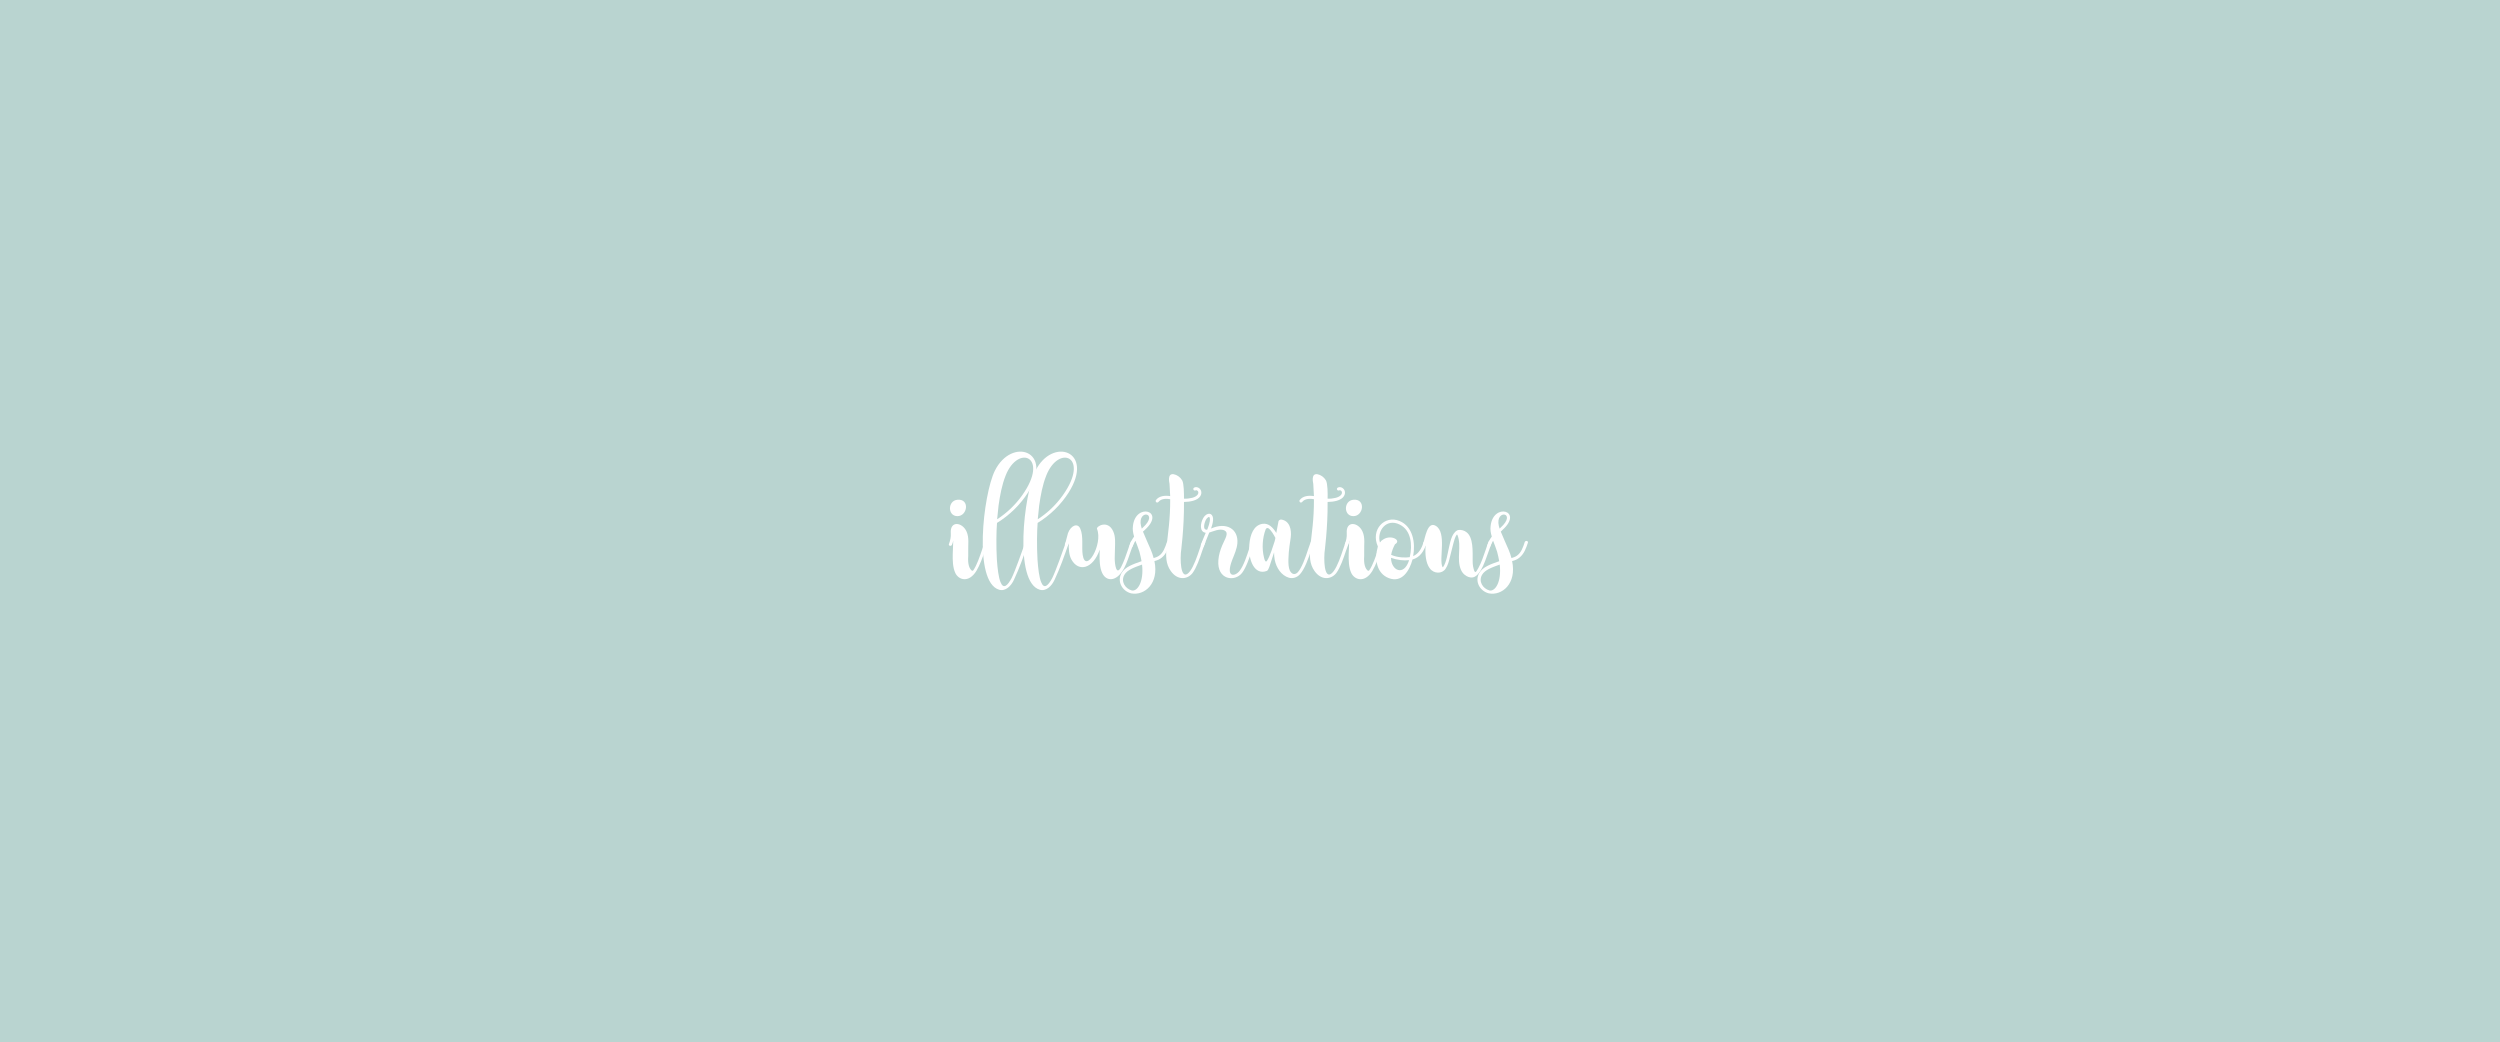
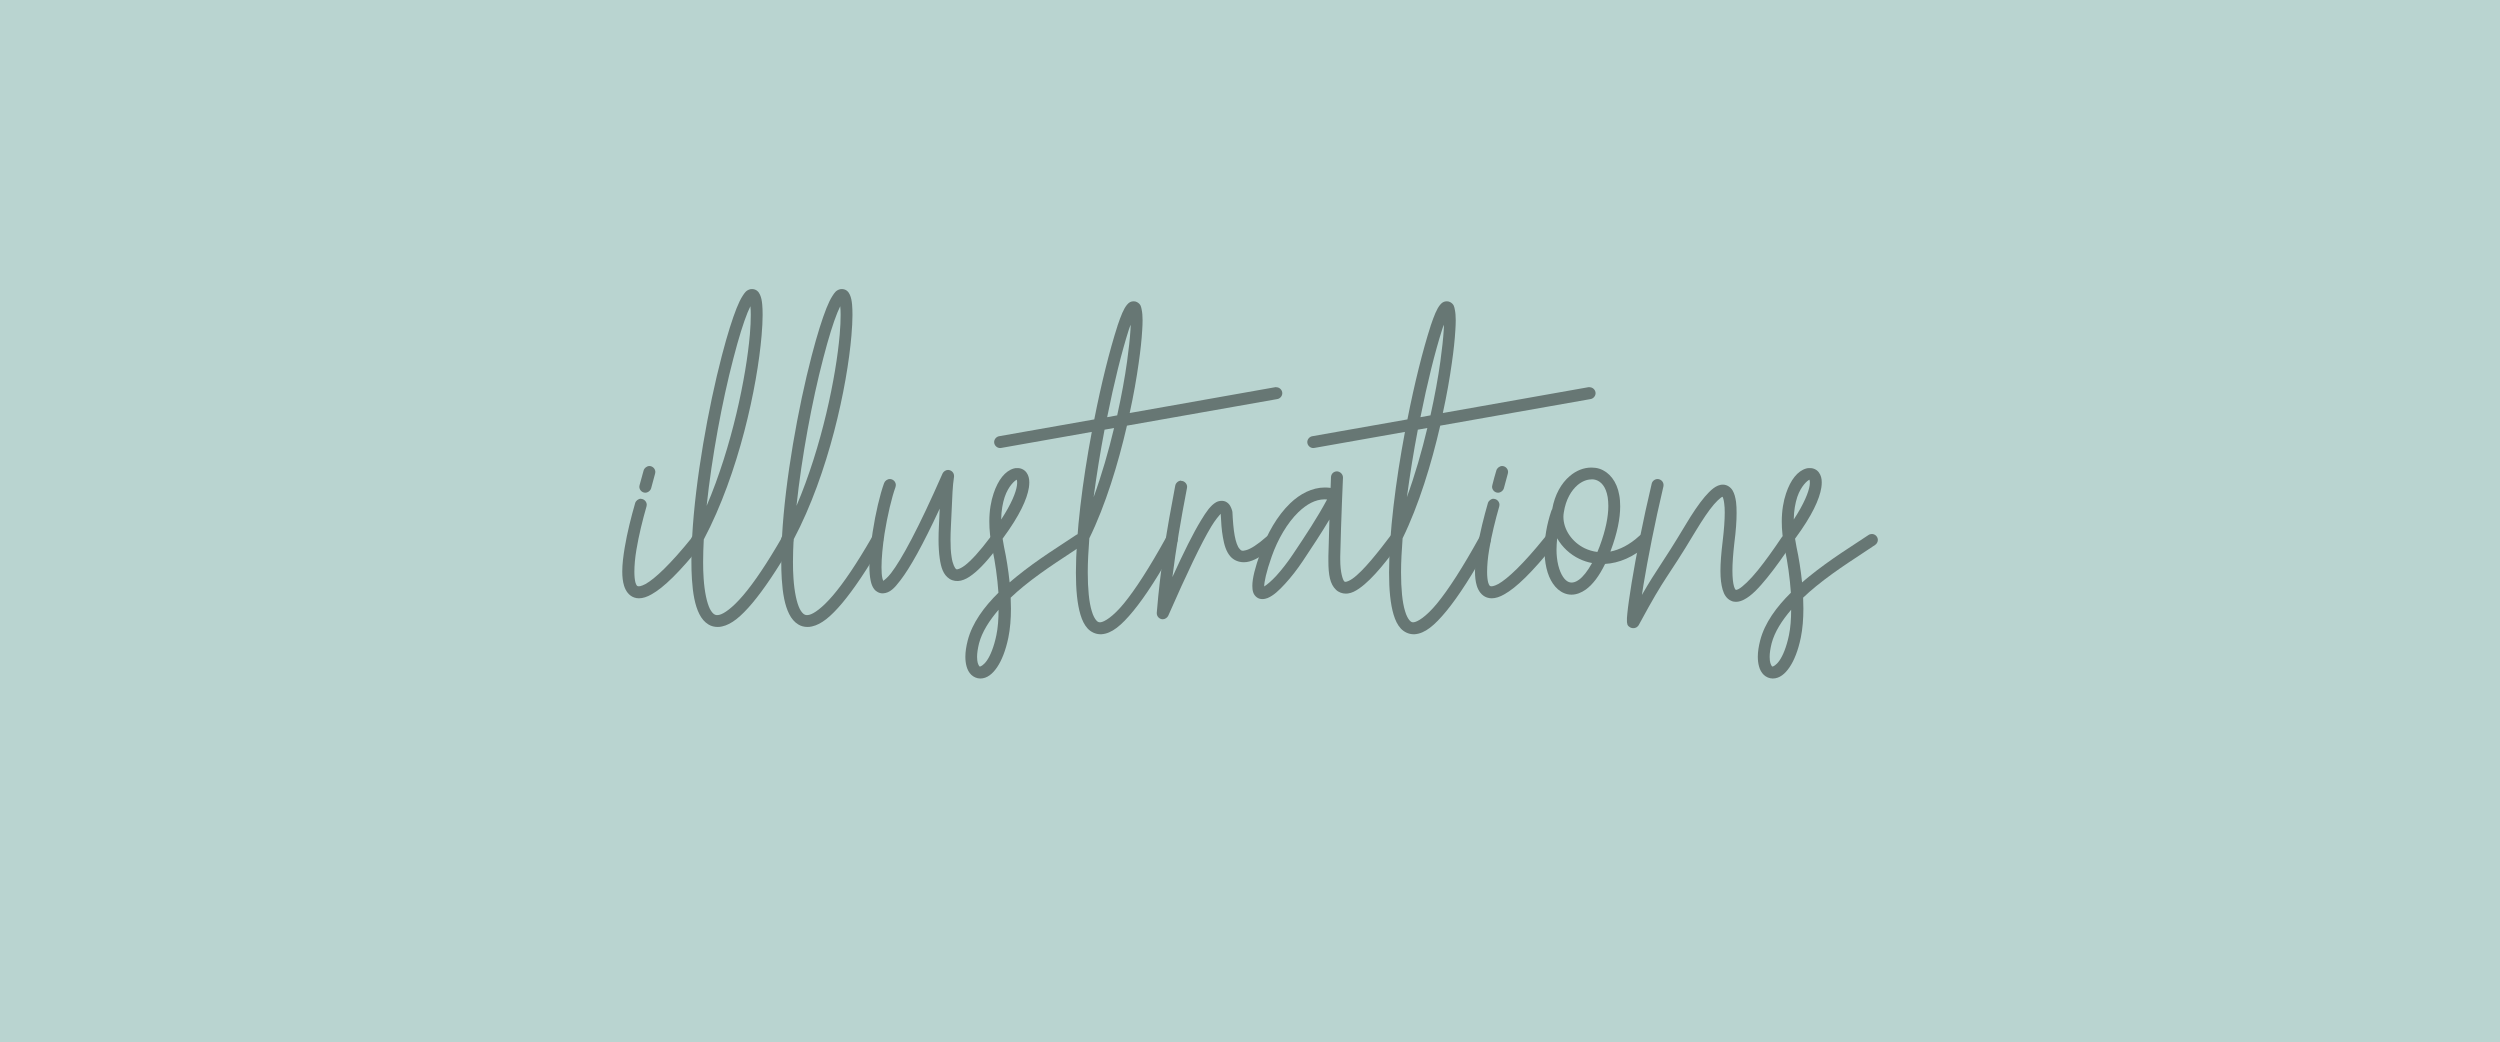
<svg xmlns="http://www.w3.org/2000/svg" version="1.1" id="Layer_1" x="0px" y="0px" viewBox="0 0 1920 800" style="enable-background:new 0 0 1920 800;" xml:space="preserve">
  <style type="text/css">
	.st0{fill:#B9D4D0;}
	.st1{fill:none;}
- 	.st2{enable-background:new    ;}
- 	.st3{fill:#FFFFFF;}
+ 	.st2{fill:#677774;}
</style>
  <path class="st0" d="M-17.7-26.2H1940v859.3H-17.7V-26.2z" />
  <rect x="728.7" y="346.9" class="st1" width="512.2" height="113" />
-   <g class="st2">
-     <path class="st3" d="M758.7,416.8c-0.6,1.5-1.4,3.7-2.2,6c-1.8,5.1-4,11.3-6.6,15.6c-5.9,9.6-13.7,7-16.2,1.7c-2-4.2-2.1-10-2-14.5   c0.2-5.1,0.3-8.4,0.4-10.5c-0.2,1-0.4,1.8-1,3.3c-0.6,1.4-2.9,0.8-2.3-0.6c1-2.7,1.6-5.4,1.4-8.3c-0.7-9.9,8.9-8.5,12.1-1.3   c2.2,4.8,1.1,10.4,1.3,15.2c0,1.2,0,2.3,0,3.5c-0.5,6.8,1,9.8,2.6,11.2c0.4,0.4,0.9,0.3,1.3-0.1c2.8-4,5.1-11,6.8-16   c0.8-2.4,1.4-4.5,2.2-6.1c0.2-0.5,0.8-0.9,1.4-0.7C758.5,415.4,759,416.2,758.7,416.8z M735.4,383.8c9.6-0.8,7.7,12.6-0.1,12.6   C727.6,396.4,727.7,384.4,735.4,383.8z" />
-     <path class="st3" d="M789.6,417.2c-3.3,9.5-6.6,19-10.9,28.1c-2.1,4.6-6.4,9.1-11.4,7.6c-20-6-12.2-73.2-3.3-91.3   c13-26.3,45.8-15.4,25.5,16.7c-6,9.4-14.2,17.4-23.8,23.3c-0.5,6-0.7,17.7-0.1,28.2c0.5,7.1,1.3,13.6,2.8,17.3   c2.3,5.8,5.5,2.5,8.5-3.1c2.7-5.3,8.6-22.2,10.5-27.5C787.7,415.1,790,415.8,789.6,417.2z M765.8,398.8   c7.6-4.9,14.1-11.2,19.3-18.5c21.2-29.9-3.3-39.3-12.8-15c-2.9,7.3-4.3,15.2-5.4,22.9C766.5,391.6,766.2,395.2,765.8,398.8z" />
-     <path class="st3" d="M820.8,417.2c-3.3,9.5-6.6,19-10.9,28.1c-2.1,4.6-6.4,9.1-11.4,7.6c-20-6-12.2-73.2-3.3-91.3   c13-26.3,45.8-15.4,25.5,16.7c-6,9.4-14.2,17.4-23.8,23.3c-0.5,6-0.7,17.7-0.1,28.2c0.5,7.1,1.3,13.6,2.8,17.3   c2.3,5.8,5.5,2.5,8.5-3.1c2.7-5.3,8.6-22.2,10.5-27.5C818.9,415.1,821.3,415.8,820.8,417.2z M797,398.8   c7.6-4.9,14.1-11.2,19.3-18.5c21.2-29.9-3.3-39.3-12.8-15c-2.9,7.3-4.3,15.2-5.4,22.9C797.8,391.6,797.4,395.2,797,398.8z" />
-     <path class="st3" d="M870.8,416.8c-0.6,1.5-1.4,3.7-2.2,6c-1.5,4.5-3.2,9.6-5.3,13.6c-5.8,10.9-13.8,10.2-16.8,3.7   c-2-4.2-2.1-10.1-2-14.6c0-1.2,0.1-2.2,0.1-3.4c-5.1,14.8-16.2,17.5-21.7,7.7c-2-3.6-2.2-8.4-2.1-13c-0.2,0.7-0.5,1.3-0.7,2.1   c-0.5,1.4-2.8,0.4-2.2-1.1c1-2.7,1.4-5.5,2.3-8.3c2.2-6,7.5-8.2,9.5-3.4c2.5,5.8,0.9,14.1,1.8,20c2.2,15,15.8-8.1,11-19.9   c-0.8-1.9,8.4-7.4,12.5,2c1.8,4,1.4,8.7,1.3,13c-0.1,2.6-0.1,5.1-0.2,7.6c0,4.5,1.2,13.8,4.9,6.7c2.1-4,3.9-9.3,5.3-13.4   c0.8-2.4,1.5-4.5,2.2-6.1c0.3-0.6,1-0.9,1.6-0.6C870.8,415.5,871.1,416.2,870.8,416.8z" />
-     <path class="st3" d="M898.7,416.9c-1.4,4-2.9,8.5-6.4,11.3c-1.6,1.4-3.6,2.2-5.7,2.7c3.7,17.4-7.8,26.8-17.9,24.8   c-6.8-1.7-11-9.1-7.4-15.5c2.8-4.9,8.9-6.9,15.4-9.2c-0.4-2.2-0.9-4.6-1.6-7.2c-0.9-3-2-5.5-3.1-8.5c-0.9,1.4-1.2,2.2-2.2,4.4   c-0.3,0.6-0.8,1.1-1.4,0.9c-0.6-0.2-1-0.8-0.9-1.4c0.7-2.8,2-5.1,3.5-7.1c-0.8-2.7-1.3-5.4-0.9-8.2c2-18.2,25.6-11.7,9.1,3.1   l-1.4,1.3c1,2.5,2.2,5,3.2,7.5c1.9,4.2,3.9,8.5,5,12.8c1.4-0.4,2.8-0.9,4-1.7c3.5-2.3,4.9-6.8,6.2-10.6   C896.9,414.8,899.2,415.4,898.7,416.9z M877.1,433.6c-5.8,2.1-11.4,4-13.6,7.9c-2.8,4.9,0.4,10.5,5.8,12   C873.5,454.3,878.6,447,877.1,433.6z M877.6,405.3c13.1-11.8-4.3-14.6-1.3-1.4c0.2,0.6,0.4,1.3,0.6,2.1   C877.1,405.8,877.3,405.5,877.6,405.3z" />
-     <path class="st3" d="M925.6,416.8c-0.6,1.5-1.3,3.7-2.2,6c-2,6-4.4,13.1-7.6,17.4c-4.1,5.1-11.6,5.5-16.6-1.6   c-7.9-11.1-0.3-24.2-0.5-55.2c-4.9-0.9-7.7,0.4-9,2.1c-0.5,0.5-1.3,0.6-1.7,0.2c-0.5-0.5-0.6-1.2-0.2-1.7c2.5-3.2,6.8-3.6,10.9-3   c-0.1-3-0.3-6.1-0.5-9.4c-0.1-0.8-2-8.2,3.2-7.4c2.6,0.5,5,2.2,6.5,4.7c1.4,2.5,1.4,10.2,1.4,14.1c2.2,0.1,4.3-0.2,6.4-0.7   c4.2-1.2,5-3.4,4.5-4.7c-0.3-0.7-1.3-1.4-1.9-1c-0.6,0.3-1.4,0.1-1.7-0.5c-0.3-0.5-0.1-1.3,0.5-1.6c2-1.1,4.6,0.3,5.3,2.4   c0.9,2.5-0.5,6.2-6.1,7.7c-2.2,0.6-4.7,0.9-7,0.9c0.2,20.3-2.4,38.6-2.4,39.2c-0.7,10.3,1,21.9,7.1,13.9c2.9-3.9,5.4-11.2,7.2-16.6   c0.8-2.4,1.5-4.5,2.2-6.1c0.3-0.6,1-0.9,1.6-0.6C925.6,415.5,925.8,416.2,925.6,416.8z" />
-     <path class="st3" d="M963.7,416.8c-0.7,1.5-1.4,3.7-2.2,6c-2.1,5.9-4.4,13-7.6,17.2c-5.5,7.1-19.4,5.5-18.2-9.8   c0.3-3.9,1.4-7.6,2.9-11.2c2.2-5.3,5.4-9.5,2-11.5c-3.7-2.1-9.5,0.9-11.9,1.5c-1.4,3.3-2.9,7.1-4.2,10.5c-0.6,1.6-2.7,0.4-2.2-1.2   c1-2.6,2.3-6,3.7-9.1c-1.1-0.2-2.1-0.6-2.8-1.6c-2.2-3.2,0.1-9.4,2.1-11.4c1.5-1.5,3.2-2.1,4.6-1.3c3.1,1.8,1.4,7.6,0.2,11   c11.8-5.2,21.1,0.3,20.2,11.4c-0.4,4.3-2.2,8.3-3.8,12.3c-5.8,14.8,2.3,13.2,5.6,8.7c3-3.9,5.4-11.2,7.1-16.4   c0.9-2.4,1.5-4.5,2.2-6.1c0.3-0.6,0.9-0.9,1.5-0.6C963.6,415.5,963.9,416.2,963.7,416.8z M927.1,397.9c-1.6,1.5-3.1,6.6-1.9,8.3   c0.5,0.6,1.7,0.8,2,0.5c0.5-1.3,0.9-2.5,1.3-3.7C929.6,399.5,929.7,395.2,927.1,397.9z" />
-     <path class="st3" d="M1009.1,416.8c-0.6,1.5-1.4,3.7-2.2,6c-2.2,6.5-4.9,14.2-8.5,18.2c-2.3,2.6-5.6,3.5-8.5,2.7   c-5.8-1.7-9.7-7.6-10.9-13.7c-0.4-1.9-0.5-3.9-0.5-5.8c-1.3,3.6-2.1,6.9-3.6,11c-0.4,0.9-1,3-2.1,3.3c-9.2,3.5-14.4-8.2-13.3-20.4   c0.6-7.4,3.3-14.8,10.1-15.8c4.7-0.7,8,2.8,10.6,7c0.5-3.1,1.2-6,1.7-9c0.1-0.6,1.3-1.4,2-1.3c6.7,0.9,8.1,7.9,7.4,13.7   c-0.3,2.2-1.7,10-1.8,16.8c-0.1,3.1,0.1,6.5,1.1,8.7c0.9,1.9,3.2,4.2,6.1,1.3c3.2-3.5,6-11.7,7.9-17.5c0.9-2.4,1.5-4.5,2.2-6.1   c0.3-0.6,0.9-0.9,1.5-0.6C1009,415.5,1009.3,416.2,1009.1,416.8z M979.5,413.1c-1.2-2.3-3-5.6-5.2-7.3c-0.7-0.5-1.8-0.3-2.2,0.6   c-2.6,6.7-3.1,14.9-1.3,22c0.5,2.2,1.3,3.8,2.3,2.2c2.4-3.7,4.6-11.2,5.8-14.8C979.2,415,979.3,414,979.5,413.1z" />
-     <path class="st3" d="M1036,416.8c-0.6,1.5-1.3,3.7-2.2,6c-2,6-4.4,13.1-7.6,17.4c-4.1,5.1-11.6,5.5-16.6-1.6   c-7.9-11.1-0.3-24.2-0.5-55.2c-4.9-0.9-7.7,0.4-9,2.1c-0.5,0.5-1.3,0.6-1.7,0.2c-0.5-0.5-0.6-1.2-0.2-1.7c2.5-3.2,6.8-3.6,10.9-3   c-0.1-3-0.3-6.1-0.5-9.4c-0.1-0.8-2-8.2,3.2-7.4c2.6,0.5,5,2.2,6.5,4.7c1.4,2.5,1.4,10.2,1.3,14.1c2.2,0.1,4.3-0.2,6.4-0.7   c4.2-1.2,5-3.4,4.5-4.7c-0.3-0.7-1.3-1.4-1.9-1c-0.6,0.3-1.4,0.1-1.7-0.5c-0.3-0.5-0.1-1.3,0.5-1.6c2-1.1,4.6,0.3,5.3,2.4   c0.9,2.5-0.5,6.2-6.1,7.7c-2.2,0.6-4.7,0.9-7,0.9c0.2,20.3-2.4,38.6-2.4,39.2c-0.7,10.3,1,21.9,7.1,13.9c2.9-3.9,5.4-11.2,7.2-16.6   c0.8-2.4,1.5-4.5,2.2-6.1c0.3-0.6,1-0.9,1.6-0.6C1036,415.5,1036.3,416.2,1036,416.8z" />
-     <path class="st3" d="M1062.8,416.8c-0.6,1.5-1.3,3.7-2.2,6c-1.8,5.1-4,11.3-6.6,15.6c-5.8,9.6-13.7,7-16.2,1.7   c-2-4.2-2.1-10-2-14.5c0.2-5.1,0.3-8.4,0.4-10.5c-0.2,1-0.4,1.8-1,3.3c-0.6,1.4-2.9,0.8-2.3-0.6c1-2.7,1.6-5.4,1.4-8.3   c-0.7-9.9,8.9-8.5,12.1-1.3c2.2,4.8,1.1,10.4,1.3,15.2c0,1.2,0,2.3,0,3.5c-0.5,6.8,1,9.8,2.6,11.2c0.4,0.4,0.9,0.3,1.3-0.1   c2.8-4,5.1-11,6.8-16c0.8-2.4,1.4-4.5,2.2-6.1c0.2-0.5,0.8-0.9,1.3-0.7C1062.6,415.4,1063.1,416.2,1062.8,416.8z M1039.5,383.8   c9.6-0.8,7.7,12.6-0.1,12.6C1031.7,396.4,1031.8,384.4,1039.5,383.8z" />
-     <path class="st3" d="M1095.7,417c-2.2,6.7-5.3,11.1-10.9,12.7c-2.3,8.6-8.1,18.2-18.2,14.3c-9.4-3.6-11.2-14.6-8.4-24.3   c-5.8-13,5.3-24.3,16.6-19.6c10.4,4.2,12.4,17,10.5,27c4.2-1.8,6.5-5.8,8-10.7C1093.9,414.9,1096.3,415.6,1095.7,417z    M1059.8,416.7c5.8-7.8,17.5-2.2,11.7,1.2h-0.1c-1.4,2.6-2.5,5.3-3,8.2c5.1,2.3,11.3,2.3,14.3,1.8c2.2-9.6,1-20.7-7.7-25   C1064.8,397.7,1057.2,407.7,1059.8,416.7z M1082.2,430.2c-4,0.5-9.4-0.1-13.9-1.8C1068.3,438.1,1078.2,443,1082.2,430.2z" />
-     <path class="st3" d="M1145.6,416.8c-0.6,1.5-1.3,3.7-2.1,6c-1.8,5-3.7,10.9-6.2,15.1c-1.7,2.8-3.7,5-6,5.5   c-2.8,0.7-7.4-1.4-9.2-5.6c-3.8-8.5,0.7-18.3-2.8-27c-0.2-0.3-0.5-0.3-0.6-0.1c-1.3,1.9-2,4.7-2.5,6.6c-1,3.7-1.8,7.4-2.8,11.1   c-0.5,2.2-1.4,5.8-3.2,8.4c-2.6,4-9,4.1-12.2-0.4c-3-4-3.7-11.1-3.1-17.5c-0.8,0.8-2.5,0.2-2-1.1c1.6-4.5,3.2-17.7,9.7-14   c8.8,5.1,2.3,25.6,5.2,31.6c0.1,0.2,0.5,0.3,0.5,0.1c2.6-3.6,3.6-11.2,4.2-13.6c1.1-4.4,2-12.1,6.7-14.6c0.8-0.5,7.2-1.3,10,5.4   c2.9,6.8,1.2,17.9,2.1,22.2c1.3,6.2,2,5.1,4,1.5c2.3-4,4.3-10,5.8-14.4c0.8-2.4,1.5-4.5,2.2-6.1c0.3-0.6,1-0.9,1.6-0.6   C1145.6,415.5,1145.9,416.2,1145.6,416.8z" />
-     <path class="st3" d="M1173.4,416.9c-1.3,4-2.9,8.5-6.4,11.3c-1.6,1.4-3.6,2.2-5.7,2.7c3.7,17.4-7.8,26.8-17.9,24.8   c-6.8-1.7-11-9.1-7.4-15.5c2.8-4.9,8.9-6.9,15.4-9.2c-0.4-2.2-0.9-4.6-1.6-7.2c-0.9-3-2-5.5-3.1-8.5c-0.9,1.4-1.2,2.2-2.2,4.4   c-0.3,0.6-0.8,1.1-1.4,0.9s-1-0.8-0.9-1.4c0.7-2.8,2-5.1,3.5-7.1c-0.8-2.7-1.3-5.4-0.9-8.2c2-18.2,25.6-11.7,9.1,3.1l-1.3,1.3   c1,2.5,2.2,5,3.2,7.5c1.9,4.2,3.9,8.5,5,12.8c1.4-0.4,2.8-0.9,4-1.7c3.5-2.3,5-6.8,6.2-10.6C1171.6,414.8,1174,415.4,1173.4,416.9z    M1151.8,433.6c-5.8,2.1-11.4,4-13.6,7.9c-2.8,4.9,0.4,10.5,5.8,12C1148.3,454.3,1153.3,447,1151.8,433.6z M1152.4,405.3   c13.1-11.8-4.3-14.6-1.3-1.4c0.2,0.6,0.4,1.3,0.6,2.1C1151.9,405.8,1152.1,405.5,1152.4,405.3z" />
+   <g>
+     <path class="st2" d="M492.1,383.1c2.5,0,4.6,2.1,4.6,4.6c0,0.4-0.1,1-0.2,1.3c-2.9,10.1-5.9,22.1-7.7,33   c-1.1,6.4-1.6,12.4-1.6,17.2c0,3.4,0.3,6.2,0.8,8.1c0.7,2.3,1.3,2.8,1.9,2.9c0.6,0.2,2.4,0.2,5.9-1.7c7-3.9,19-15,35.9-36   c0.8-0.9,2.4-1.7,3.6-1.7c2.5,0,4.6,2.1,4.6,4.6c0,0.9-0.5,2.2-1,2.9c-17.2,21.3-29.2,33-38.6,38.2c-3.3,1.9-6.6,3-9.6,3   c-1.2,0-2.4-0.2-3.6-0.6c-4.1-1.4-6.6-5.1-7.8-9c-1-3.2-1.4-6.9-1.4-11c0-5.6,0.8-11.9,1.9-18.5c1.9-11.4,5-23.6,8-34   c0.5-1.8,2.4-3.3,4.3-3.4C492,383.1,492.1,383.1,492.1,383.1z M498.7,357.9c2.5,0,4.6,2.1,4.6,4.6c0,0.4-0.1,1-0.2,1.3   c-1,3.5-2,7.2-3,11.1c-0.5,1.9-2.5,3.5-4.5,3.5c-2.5,0-4.6-2.1-4.6-4.6c0-0.3,0.1-0.9,0.2-1.2c1-3.9,2.1-7.8,3.1-11.3   c0.5-1.8,2.4-3.3,4.3-3.4C498.6,357.9,498.7,357.9,498.7,357.9z" />
+     <path class="st2" d="M581.3,223.2c1.3,1,1.9,2.1,2.4,3.2c1,2.2,1.4,4.5,1.7,7.5c0.2,2.3,0.3,5,0.3,8c0,4.6-0.3,9.9-0.8,15.8   c-3.3,38.9-17.4,105.6-44.4,156.6c-0.3,6-0.5,11.8-0.5,17.2c0,4.6,0.1,8.8,0.4,12.8c0.7,10.4,2.5,18.7,4.8,23.3   c1.2,2.3,2.4,3.6,3.4,4.2s2,0.8,3.8,0.4c3.6-0.8,10.1-5.3,18.3-14.9s18.2-24.3,30-44.8c0.7-1.3,2.5-2.3,4-2.3   c2.5,0,4.6,2.1,4.6,4.6c0,0.7-0.3,1.7-0.6,2.3c-12,20.7-22.2,35.7-30.9,46.1c-8.7,10.3-15.9,16.3-23.2,17.9   c-1.2,0.3-2.3,0.4-3.5,0.4c-2.5,0-4.9-0.6-7-1.9c-3-1.8-5.3-4.6-7-8c-3.4-6.7-5-15.8-5.7-26.8c-0.3-4.4-0.4-9.2-0.4-14.1   c0-4.6,0.1-9.5,0.3-14.5c-0.2-0.5-0.4-1.4-0.4-1.9c0-0.7,0.3-1.7,0.6-2.2c0-0.1,0.1-0.1,0.1-0.2c2.4-43.3,12.3-98.6,22.8-138.8v0v0   c4.3-16.5,8.1-28.3,11.3-36.4c1.6-4,3.1-7.1,4.6-9.4c1.5-2.3,2.7-4.4,6-5.2c0.4-0.1,0.9-0.1,1.3-0.1   C578.8,222,580.3,222.4,581.3,223.2z M574.1,240.1c-3,7.4-6.7,19-10.9,35.3c-8.5,32.4-16.5,75.4-20.5,113.1   c19.5-45.7,30.4-99.3,33.2-131.6c0.5-5.7,0.7-10.8,0.7-15c0-2.6-0.1-4.8-0.3-6.7C575.6,236.6,574.9,238.2,574.1,240.1z" />
+     <path class="st2" d="M650.3,223.2c1.3,1,1.9,2.1,2.4,3.2c1,2.2,1.4,4.5,1.7,7.5c0.2,2.3,0.3,5,0.3,8c0,4.6-0.3,9.9-0.8,15.8   c-3.3,38.9-17.4,105.6-44.4,156.6c-0.3,6-0.5,11.8-0.5,17.2c0,4.6,0.1,8.8,0.4,12.8c0.7,10.4,2.5,18.7,4.8,23.3   c1.2,2.3,2.4,3.6,3.4,4.2s2,0.8,3.8,0.4c3.6-0.8,10.1-5.3,18.3-14.9s18.2-24.3,30-44.8c0.7-1.3,2.5-2.3,4-2.3   c2.5,0,4.6,2.1,4.6,4.6c0,0.7-0.3,1.7-0.6,2.3c-12,20.7-22.2,35.7-30.9,46.1c-8.7,10.3-15.9,16.3-23.2,17.9   c-1.2,0.3-2.3,0.4-3.5,0.4c-2.5,0-4.9-0.6-7-1.9c-3-1.8-5.3-4.6-7-8c-3.4-6.7-5-15.8-5.7-26.8c-0.3-4.4-0.4-9.2-0.4-14.1   c0-4.6,0.1-9.5,0.3-14.5c-0.2-0.5-0.4-1.4-0.4-1.9c0-0.7,0.3-1.7,0.6-2.2c0-0.1,0.1-0.1,0.1-0.2c2.4-43.3,12.3-98.6,22.8-138.8v0v0   c4.3-16.5,8.1-28.3,11.3-36.4c1.6-4,3.1-7.1,4.6-9.4c1.5-2.3,2.7-4.4,6-5.2c0.4-0.1,0.8-0.1,1.3-0.1   C647.8,222,649.3,222.4,650.3,223.2z M643.1,240.1c-3,7.4-6.7,19-10.9,35.3c-8.5,32.4-16.5,75.4-20.5,113.1   c19.5-45.7,30.4-99.3,33.2-131.6c0.5-5.7,0.7-10.8,0.7-15c0-2.6-0.1-4.8-0.3-6.7C644.6,236.6,643.9,238.2,643.1,240.1z" />
+     <path class="st2" d="M732.7,365.5c0,0.2,0,0.5,0,0.6c-1.2,8.4-1.1,10.1-2.4,38.2c-0.2,3.6-0.3,7-0.3,10.1c0,5.1,0.2,9.6,0.8,13.2   c0.8,5.9,2.7,8.9,3.4,9.4c0.4,0.2,0.5,0.4,1.6,0.1s2.9-1.1,5.3-2.9c4.7-3.6,11.3-10.7,19.6-21.8c0.8-1,2.4-1.9,3.7-1.9   c2.5,0,4.6,2.1,4.6,4.6c0,0.8-0.4,2.1-0.9,2.7c-8.5,11.5-15.4,19.1-21.4,23.6c-3,2.3-5.8,3.8-8.7,4.5s-6.2,0.3-8.7-1.3   c-5-3.2-6.6-8.9-7.6-15.8c-0.6-4.2-0.9-9.1-0.9-14.4c0-3.4,0.1-6.9,0.3-10.7c0.3-6.9,0.4-8.9,0.6-13.1   c-13.1,28.2-22.8,45.5-30.2,55.1c-4.6,6-8,9.7-13.4,10c-2.7,0.1-5.4-1.4-6.8-3.3c-1.4-1.9-2.1-4-2.6-6.3c-0.7-3.2-1-7-1-11.2   c0-7.8,1.1-17,2.5-26.3c2.2-14.4,5.6-28.8,8.8-37.6c0.6-1.7,2.5-3.1,4.4-3.1c2.5,0,4.6,2.1,4.6,4.6c0,0.5-0.2,1.3-0.3,1.7   c-2.8,7.7-6.2,21.9-8.4,35.8c-1.4,9.2-2.3,18.6-2.3,25.6c0,3.6,0.2,6.5,0.7,8.6c0.2,0.8,0.4,1.4,0.6,1.9c1-0.7,3.2-2.3,6-5.9   c8.1-10.5,21-34.2,39.6-76.6c0.7-1.5,2.5-2.7,4.2-2.7c0,0,0,0,0,0C730.7,361,732.7,363,732.7,365.5z" />
+     <path class="st2" d="M788.4,363c1.5,2.1,2.1,4.6,2.1,7.4c0,1.3-0.1,2.6-0.3,4c-1.4,9-7.1,21.5-19.9,38.9c-0.1,0.1-0.2,0.3-0.3,0.4   c0.3,2,0.7,4.1,1.1,6.3c1.8,8.3,3.3,17.7,4.3,27.3c1.7-1.4,3.3-2.9,5.1-4.3c16.8-13.7,35.1-24.8,45.9-32.1c0.7-0.5,1.8-0.8,2.6-0.8   c2.5,0,4.6,2.1,4.6,4.6c0,1.4-0.9,3.1-2.1,3.8c-11.2,7.7-29.1,18.5-45.3,31.7c-3.5,2.8-6.8,5.8-10,8.8c0.1,2.8,0.2,5.6,0.2,8.4   c0,7.9-0.6,15.6-2,22.4c-2.1,10-5.1,17.4-8.6,22.6c-3.5,5.2-7.8,8.7-12.9,8.7c-2.6,0-5.1-1.1-6.9-2.8s-3-4-3.7-6.6   c-0.6-2.2-0.9-4.6-0.9-7.3c0-3.7,0.6-7.8,1.8-12.5c3.5-13.6,12.6-25.8,23.6-36.7c-0.8-11.6-2.5-23.4-4.6-33.3   c-1.7-7.8-2.4-14.9-2.4-21.3c0-8.5,1.3-15.8,3.3-21.7c3.5-10.4,8.8-17.2,15.5-19.1c0.8-0.2,1.7-0.4,2.7-0.3   C783.9,359.4,786.7,360.6,788.4,363z M751.9,494.1c-1,4.1-1.5,7.5-1.5,10.3c0,2,0.2,3.6,0.5,4.7c0.4,1.4,0.9,2.2,1.2,2.5   s0.3,0.3,0.5,0.3c0.4,0,2.8-0.9,5.4-4.7c2.6-3.8,5.3-10.2,7.2-19.3c1.2-5.7,1.7-12.5,1.7-19.6C759.8,476.6,754.2,485.3,751.9,494.1   z M771.6,381.7c-1.5,4.6-2.6,10.4-2.7,17.3c7.9-12.1,11.4-20.9,12.1-26.1c0.4-2.7,0-4-0.1-4.5C779.4,369,774.5,373.2,771.6,381.7z" />
+     <path class="st2" d="M980.2,297.4c2.5,0,4.6,2.1,4.6,4.6c0,2.2-1.8,4.2-3.9,4.5l-115.4,20.4c-6.8,29.5-16.5,61.2-28.9,86.5   c-0.7,9.4-1.2,18-1.2,26.2c0,12.6,1,23.1,3.1,29.8c1,3.5,2.4,5.9,3.5,7.1c1.1,1.2,1.8,1.5,3.2,1.4c2.7-0.2,9.4-4,18-14.5   c8.6-10.5,19.4-27.1,32.5-50.8c0.7-1.4,2.5-2.5,4.1-2.5c2.5,0,4.6,2.1,4.6,4.6c0,0.7-0.3,1.7-0.6,2.3c-13.2,24-24.2,41-33.4,52.2   s-16.6,17.4-24.5,17.9c-0.3,0-0.5,0-0.8,0c-3.7,0-7.2-1.7-9.7-4.3c-2.6-2.8-4.3-6.4-5.6-10.7c-2.5-8.3-3.5-19.3-3.5-32.3   c0-30.2,5.1-70.4,12.2-108.1L769,344c-0.3,0.1-0.7,0.1-0.9,0.1c-2.5,0-4.6-2.1-4.6-4.6c0-2.2,1.8-4.2,3.9-4.5l73-12.9   c5.4-27.5,11.8-53.1,17.8-71.7c0,0,0-0.1,0-0.1c2.8-8.2,4.7-13,7.3-16.2c0.7-0.8,1.4-1.6,2.7-2.2c0.6-0.3,1.5-0.5,2.4-0.5   c0.9,0,1.9,0.2,2.6,0.6c3.1,1.7,3.2,3.9,3.6,5.8c0.5,2.3,0.7,5,0.7,8.2c0,2.3-0.1,4.9-0.3,7.8c-0.4,6.9-1.3,15.5-2.7,25.1   c-1.6,11.5-3.9,24.6-6.9,38.3l111.6-19.8c0.2,0,0.6-0.1,0.8-0.1C980.1,297.4,980.2,297.4,980.2,297.4z M848.3,330   c-3.3,17.1-6.1,34.8-8.4,51.8c6.2-17,11.5-35.4,15.7-53.1L848.3,330z M866.9,253.3c-5.5,17.2-11.4,41.1-16.6,67.1l7.7-1.4   c3.3-14.9,5.9-29.1,7.6-41.4c1.3-9.4,2.2-17.8,2.6-24.3c0.1-1.4,0.1-2.7,0.2-3.9C867.8,250.6,867.4,251.8,866.9,253.3z" />
+     <path class="st2" d="M907.1,369.3c2.5,0,4.6,2.1,4.6,4.6c0,0.3,0,0.7-0.1,0.9c-4.8,24.8-8.4,46.1-11.2,68.4   c8.7-19.1,16-33.8,22-43.6c4.2-6.9,7.3-11.4,11.6-13.9c2.2-1.2,5.7-1.6,8.1,0c2.5,1.6,3.4,4,4.2,6.5c0.1,0.3,0.2,0.8,0.2,1   c0.3,6.7,0.8,13,1.7,18c0.9,5,2.3,8.7,3.7,10.2c1.3,1.6,2,2,5.2,1.1c3.3-0.9,8.6-4.1,15.7-10.4c0.7-0.6,2.1-1.2,3-1.2   c2.5,0,4.6,2.1,4.6,4.6c0,1.1-0.7,2.7-1.5,3.4c-7.6,6.7-13.6,10.7-19.3,12.3c-1.4,0.4-2.9,0.6-4.3,0.6c-4.1,0-7.9-1.6-10.4-4.5   c-3.3-3.8-4.7-8.9-5.7-14.6c-1-5.5-1.4-11.7-1.7-18.1c-1.5,1.6-4.3,4.9-7.2,9.7c-7.8,12.9-18.9,36.3-33.1,68.6   c-0.7,1.5-2.5,2.7-4.2,2.7c-2.5,0-4.6-2.1-4.6-4.6c0-0.1,0-0.3,0-0.4c2.8-34.3,7.5-62.6,14.2-97.7c0.4-2,2.3-3.7,4.4-3.8   C907.1,369.3,907.1,369.3,907.1,369.3z" />
+     <path class="st2" d="M1031.4,366.7c0,0.1,0,0.2,0,0.3c0,0-1.4,30.8-2.1,60.5c0,0.7,0,1.3,0,2c0,10.7,2.1,15.9,3,16.9   c0.5,0.5,0.5,0.5,1.5,0.4c1-0.2,2.8-0.9,4.8-2.3c8.4-5.8,20.6-21.5,29.2-32.9c0.8-1.1,2.4-1.9,3.7-1.9c2.5,0,4.6,2.1,4.6,4.6   c0,0.9-0.4,2.1-1,2.8c-8.6,11.5-20.3,27.3-31.3,34.9c-2.8,1.9-5.5,3.4-8.6,3.8c-0.5,0.1-1.1,0.1-1.6,0.1c-2.7,0-5.6-1-7.6-3   c-4.5-4.3-5.8-11.2-5.8-22.1c0-1.2,0-2.4,0-3.6c0.2-9.7,0.5-19.4,0.8-28.2c-6.3,10.6-13.1,20.8-20.4,31.8   c-4.2,6.3-9,12.5-13.7,17.6s-8.8,9-13.4,10.9c-2.3,0.9-5.6,1.4-8.2-0.5c-2.9-2.1-3.5-5.3-3.5-8.8c0-5.8,2-13.8,6.3-25.9   c5-14.2,12.8-28,22.8-37.6c7.5-7.2,16.8-12.1,26.6-12.1c1.5,0,2.9,0.1,4.4,0.3c0.2-5,0.3-8.3,0.3-8.3c0.1-2.5,2.1-4.4,4.6-4.4   c0,0,0.1,0,0.1,0C1029.4,362.2,1031.4,364.3,1031.4,366.7z M997.2,393.3c-8.5,8.2-15.9,20.9-20.5,34c-4.3,12.1-5.8,19.8-5.8,23.1   c2-1.2,5.5-4.1,9.2-8.1c4.2-4.6,8.8-10.5,12.8-16.5c9.9-14.8,18.5-27.7,26.3-42.2c-0.7-0.1-1.3-0.1-2-0.1   C1010.1,383.6,1003.6,387.2,997.2,393.3z" />
+     <path class="st2" d="M1220.8,297.4c2.5,0,4.6,2.1,4.6,4.6c0,2.2-1.8,4.2-3.9,4.5l-115.4,20.4c-6.8,29.5-16.5,61.2-28.9,86.5   c-0.7,9.4-1.2,18-1.2,26.2c0,12.6,1,23.1,3.1,29.8c1,3.5,2.4,5.9,3.5,7.1c1.1,1.2,1.8,1.5,3.1,1.4c2.7-0.2,9.4-4,18-14.5   c8.6-10.5,19.4-27.1,32.5-50.8c0.7-1.4,2.5-2.5,4.1-2.5c2.5,0,4.6,2.1,4.6,4.6c0,0.7-0.3,1.7-0.6,2.3c-13.2,24-24.2,41-33.4,52.2   c-9.2,11.2-16.6,17.4-24.5,17.9c-0.3,0-0.5,0-0.8,0c-3.7,0-7.2-1.7-9.7-4.3c-2.6-2.8-4.3-6.4-5.6-10.7c-2.5-8.3-3.5-19.3-3.5-32.3   c0-30.2,5.1-70.4,12.2-108.1l-69.5,12.3c-0.3,0.1-0.7,0.1-0.9,0.1c-2.5,0-4.6-2.1-4.6-4.6c0-2.2,1.8-4.2,3.9-4.5l73-12.9   c5.4-27.5,11.8-53.1,17.8-71.7c0,0,0-0.1,0-0.1c2.8-8.2,4.7-13,7.3-16.2c0.7-0.8,1.4-1.6,2.7-2.2c0.6-0.3,1.5-0.5,2.4-0.5   c0.9,0,1.9,0.2,2.6,0.6c3.1,1.7,3.2,3.9,3.6,5.8c0.5,2.3,0.7,5,0.7,8.2c0,2.3-0.1,4.9-0.3,7.8c-0.4,6.9-1.3,15.5-2.7,25.1   c-1.6,11.5-3.9,24.6-6.9,38.3l111.6-19.8c0.2,0,0.6-0.1,0.8-0.1C1220.7,297.4,1220.8,297.4,1220.8,297.4z M1088.9,330   c-3.3,17.1-6.1,34.8-8.4,51.8c6.2-17,11.5-35.4,15.7-53.1L1088.9,330z M1107.5,253.3c-5.5,17.2-11.4,41.1-16.6,67.1l7.7-1.4   c3.3-14.9,5.9-29.1,7.6-41.4c1.3-9.4,2.2-17.8,2.6-24.3c0.1-1.4,0.1-2.7,0.2-3.9C1108.4,250.6,1107.9,251.8,1107.5,253.3z" />
+     <path class="st2" d="M1147,383.1c2.5,0,4.6,2.1,4.6,4.6c0,0.4-0.1,1-0.2,1.3c-2.9,10.1-5.9,22.1-7.7,33c-1.1,6.4-1.6,12.4-1.6,17.2   c0,3.4,0.3,6.2,0.8,8.1c0.7,2.3,1.3,2.8,1.9,2.9c0.5,0.2,2.4,0.2,5.9-1.7c7-3.9,19-15,35.9-36c0.8-0.9,2.4-1.7,3.6-1.7   c2.5,0,4.6,2.1,4.6,4.6c0,0.9-0.5,2.2-1,2.9c-17.2,21.3-29.2,33-38.6,38.2c-3.3,1.9-6.6,3-9.6,3c-1.2,0-2.4-0.2-3.6-0.6   c-4.1-1.4-6.6-5.1-7.8-9c-1-3.2-1.4-6.9-1.4-11c0-5.6,0.8-11.9,1.9-18.5c1.9-11.4,5-23.6,8-34c0.5-1.8,2.4-3.3,4.3-3.4   C1146.9,383.1,1147,383.1,1147,383.1z M1153.6,357.9c2.5,0,4.6,2.1,4.6,4.6c0,0.4-0.1,1-0.2,1.3c-1,3.5-2,7.2-3,11.1   c-0.5,1.9-2.5,3.5-4.5,3.5c-2.5,0-4.6-2.1-4.6-4.6c0-0.3,0.1-0.9,0.2-1.2c1-3.9,2-7.8,3.1-11.3c0.5-1.8,2.4-3.3,4.3-3.4   C1153.5,357.9,1153.6,357.9,1153.6,357.9z" />
+     <path class="st2" d="M1228.4,360c7.5,2.5,13.4,9.7,15.2,20.3c0.5,2.6,0.7,5.5,0.7,8.6c0,9.2-2.2,20.5-7.3,34.1   c-0.1,0.2-0.2,0.4-0.2,0.6c7-1.4,14.7-5.1,22.4-12.2c0.7-0.7,2.1-1.2,3.1-1.2c2.5,0,4.6,2.1,4.6,4.6c0,1.1-0.7,2.6-1.5,3.4   c-10.8,9.8-22.2,14.3-32.7,14.9c-4.5,9.3-9.4,15.7-14.7,19.6c-3.5,2.5-7.3,4-11.1,4c-3.9,0-7.5-1.6-10.4-4.1c-5.7-5-9-13.3-10-23.6   c-0.2-2.2-0.3-4.5-0.3-6.8c0-8.9,1.6-19,5.2-29.8c0.1-0.4,0.5-1,0.7-1.4c2-11.2,7-19.9,13.5-25.4c4.9-4.2,10.7-6.5,16.5-6.5   c0.2,0,0.3,0,0.4,0C1224.5,359.1,1226.5,359.4,1228.4,360z M1195.4,422.2c0,2,0.1,4,0.3,5.8c0.9,8.8,3.9,15,6.9,17.6   c1.5,1.3,2.9,1.8,4.4,1.8c1.5,0,3.4-0.5,5.7-2.2c3-2.2,6.5-6.4,10-12.8c-3.4-0.6-6.6-1.7-9.6-3.1c-7.4-3.5-13.4-9.2-17.2-15.9   C1195.6,416.6,1195.4,419.5,1195.4,422.2z M1222.1,368.2c-3.3,0-7,1.4-10.5,4.3c-4.8,4.1-9.1,11.1-10.6,21.1   c-0.2,1.1-0.3,2.2-0.3,3.3c0,9.7,6.5,19.4,16.4,24.2c3,1.4,6.2,2.4,9.7,2.8c0.6-1.3,1.1-2.7,1.7-4.2c4.8-12.9,6.7-23.2,6.7-31.1   c0-2.5-0.2-4.8-0.5-6.8c-1.4-8.2-5.1-11.9-9-13.2c-1-0.3-2.1-0.5-3.2-0.5C1222.3,368.2,1222.2,368.2,1222.1,368.2z" />
+     <path class="st2" d="M1277.6,372.5c0,0.3-0.1,0.8-0.1,1.1c-6.6,27.9-12,55.6-15.3,75.5c-0.5,2.9-0.8,5.2-1.2,7.8   c11.8-20.6,14.5-22.1,33.5-53.8c5.3-8.9,10.3-16.3,14.8-21.6c2.3-2.7,4.4-4.8,6.6-6.5c2.2-1.6,4.6-2.9,7.6-2.8   c3,0.1,5.8,2.1,7.2,4.6c1.4,2.4,2.1,5.3,2.6,8.8c0.3,2.4,0.4,5.2,0.4,8.4c0,6.1-0.5,13.6-1.7,22.8c-1,8.8-1.5,15.9-1.5,21.4   c0,5.7,0.5,9.7,1.2,12.1c0.7,2.4,1.4,2.7,1.4,2.7c0,0,0.5,0.2,2.1-0.6c3.2-1.7,8.9-7.1,14.8-14.4c5.9-7.3,12.3-16.3,18.4-25.4   c0.8-1.1,2.5-2,3.8-2c2.5,0,4.6,2.1,4.6,4.6c0,0.8-0.4,1.9-0.8,2.6c-6.2,9.2-12.7,18.4-18.9,26c-6.2,7.6-11.8,13.7-17.7,16.7   c-1.9,1-4,1.7-6.2,1.7c-1.2,0-2.5-0.2-3.7-0.8c-3.4-1.5-5.4-4.7-6.5-8.5c-1.1-3.8-1.7-8.5-1.7-14.5c0-6.1,0.6-13.5,1.7-22.7   c1.1-9.1,1.6-16.4,1.6-22c0-2.8-0.1-5.1-0.4-7c-0.3-2.8-0.9-4.5-1.3-5.2c-0.3,0.1-0.9,0.4-1.5,0.9c-1.3,1-3.1,2.7-5.1,5   c-4,4.6-8.7,11.7-14,20.4c-23.7,39.6-21.8,31.6-43.5,71.8c-0.2,0.4-0.4,0.9-1.2,1.6c-0.4,0.4-0.9,0.8-2,1.1   c-1.1,0.3-2.7,0.1-3.7-0.5c-2.1-1.2-2.1-2.4-2.2-3c-0.2-0.6-0.2-1-0.2-1.5c-0.1-1.7,0-3.5,0.3-6.2c0.5-5.4,1.7-13.4,3.3-23.5   c3.3-20.1,8.7-47.9,15.4-76.1c0.4-2,2.4-3.6,4.5-3.6c0,0,0.1,0,0.1,0C1275.6,368,1277.6,370,1277.6,372.5z M1250.8,475.2   c0,0,0-0.1,0.1-0.2C1250.9,475.1,1250.9,475.1,1250.8,475.2z" />
+     <path class="st2" d="M1397,363c1.5,2.1,2.1,4.6,2.1,7.4c0,1.3-0.1,2.6-0.3,4c-1.4,9-7.1,21.5-19.9,38.9c-0.1,0.1-0.2,0.3-0.3,0.4   c0.3,2,0.7,4.1,1.1,6.3c1.8,8.3,3.3,17.7,4.3,27.3c1.7-1.4,3.3-2.9,5.1-4.3c16.8-13.7,35.1-24.8,45.9-32.1c0.7-0.5,1.8-0.8,2.6-0.8   c2.5,0,4.6,2.1,4.6,4.6c0,1.4-0.9,3.1-2.1,3.8c-11.2,7.7-29.1,18.5-45.3,31.7c-3.5,2.8-6.8,5.8-10,8.8c0.1,2.8,0.2,5.6,0.2,8.4   c0,7.9-0.6,15.6-2,22.4c-2.1,10-5.1,17.4-8.6,22.6c-3.5,5.2-7.8,8.7-12.9,8.7c-2.6,0-5.1-1.1-6.9-2.8s-3-4-3.7-6.6   c-0.6-2.2-0.9-4.6-0.9-7.3c0-3.7,0.6-7.8,1.8-12.5c3.5-13.6,12.6-25.8,23.6-36.7c-0.8-11.6-2.5-23.4-4.6-33.3   c-1.7-7.8-2.4-14.9-2.4-21.3c0-8.5,1.3-15.8,3.3-21.7c3.5-10.4,8.8-17.2,15.5-19.1c0.8-0.2,1.7-0.4,2.7-0.3   C1392.5,359.4,1395.4,360.6,1397,363z M1360.6,494.1c-1,4.1-1.5,7.5-1.5,10.3c0,2,0.2,3.6,0.5,4.7c0.4,1.4,0.9,2.2,1.2,2.5   c0.3,0.3,0.3,0.3,0.5,0.3c0.4,0,2.8-0.9,5.4-4.7c2.6-3.8,5.3-10.2,7.2-19.3c1.2-5.7,1.7-12.5,1.7-19.6   C1368.5,476.6,1362.9,485.3,1360.6,494.1z M1380.3,381.7c-1.5,4.6-2.6,10.4-2.7,17.3c7.9-12.1,11.4-20.9,12.2-26.1   c0.4-2.7,0-4-0.1-4.5C1388.1,369,1383.2,373.2,1380.3,381.7z" />
  </g>
</svg>
